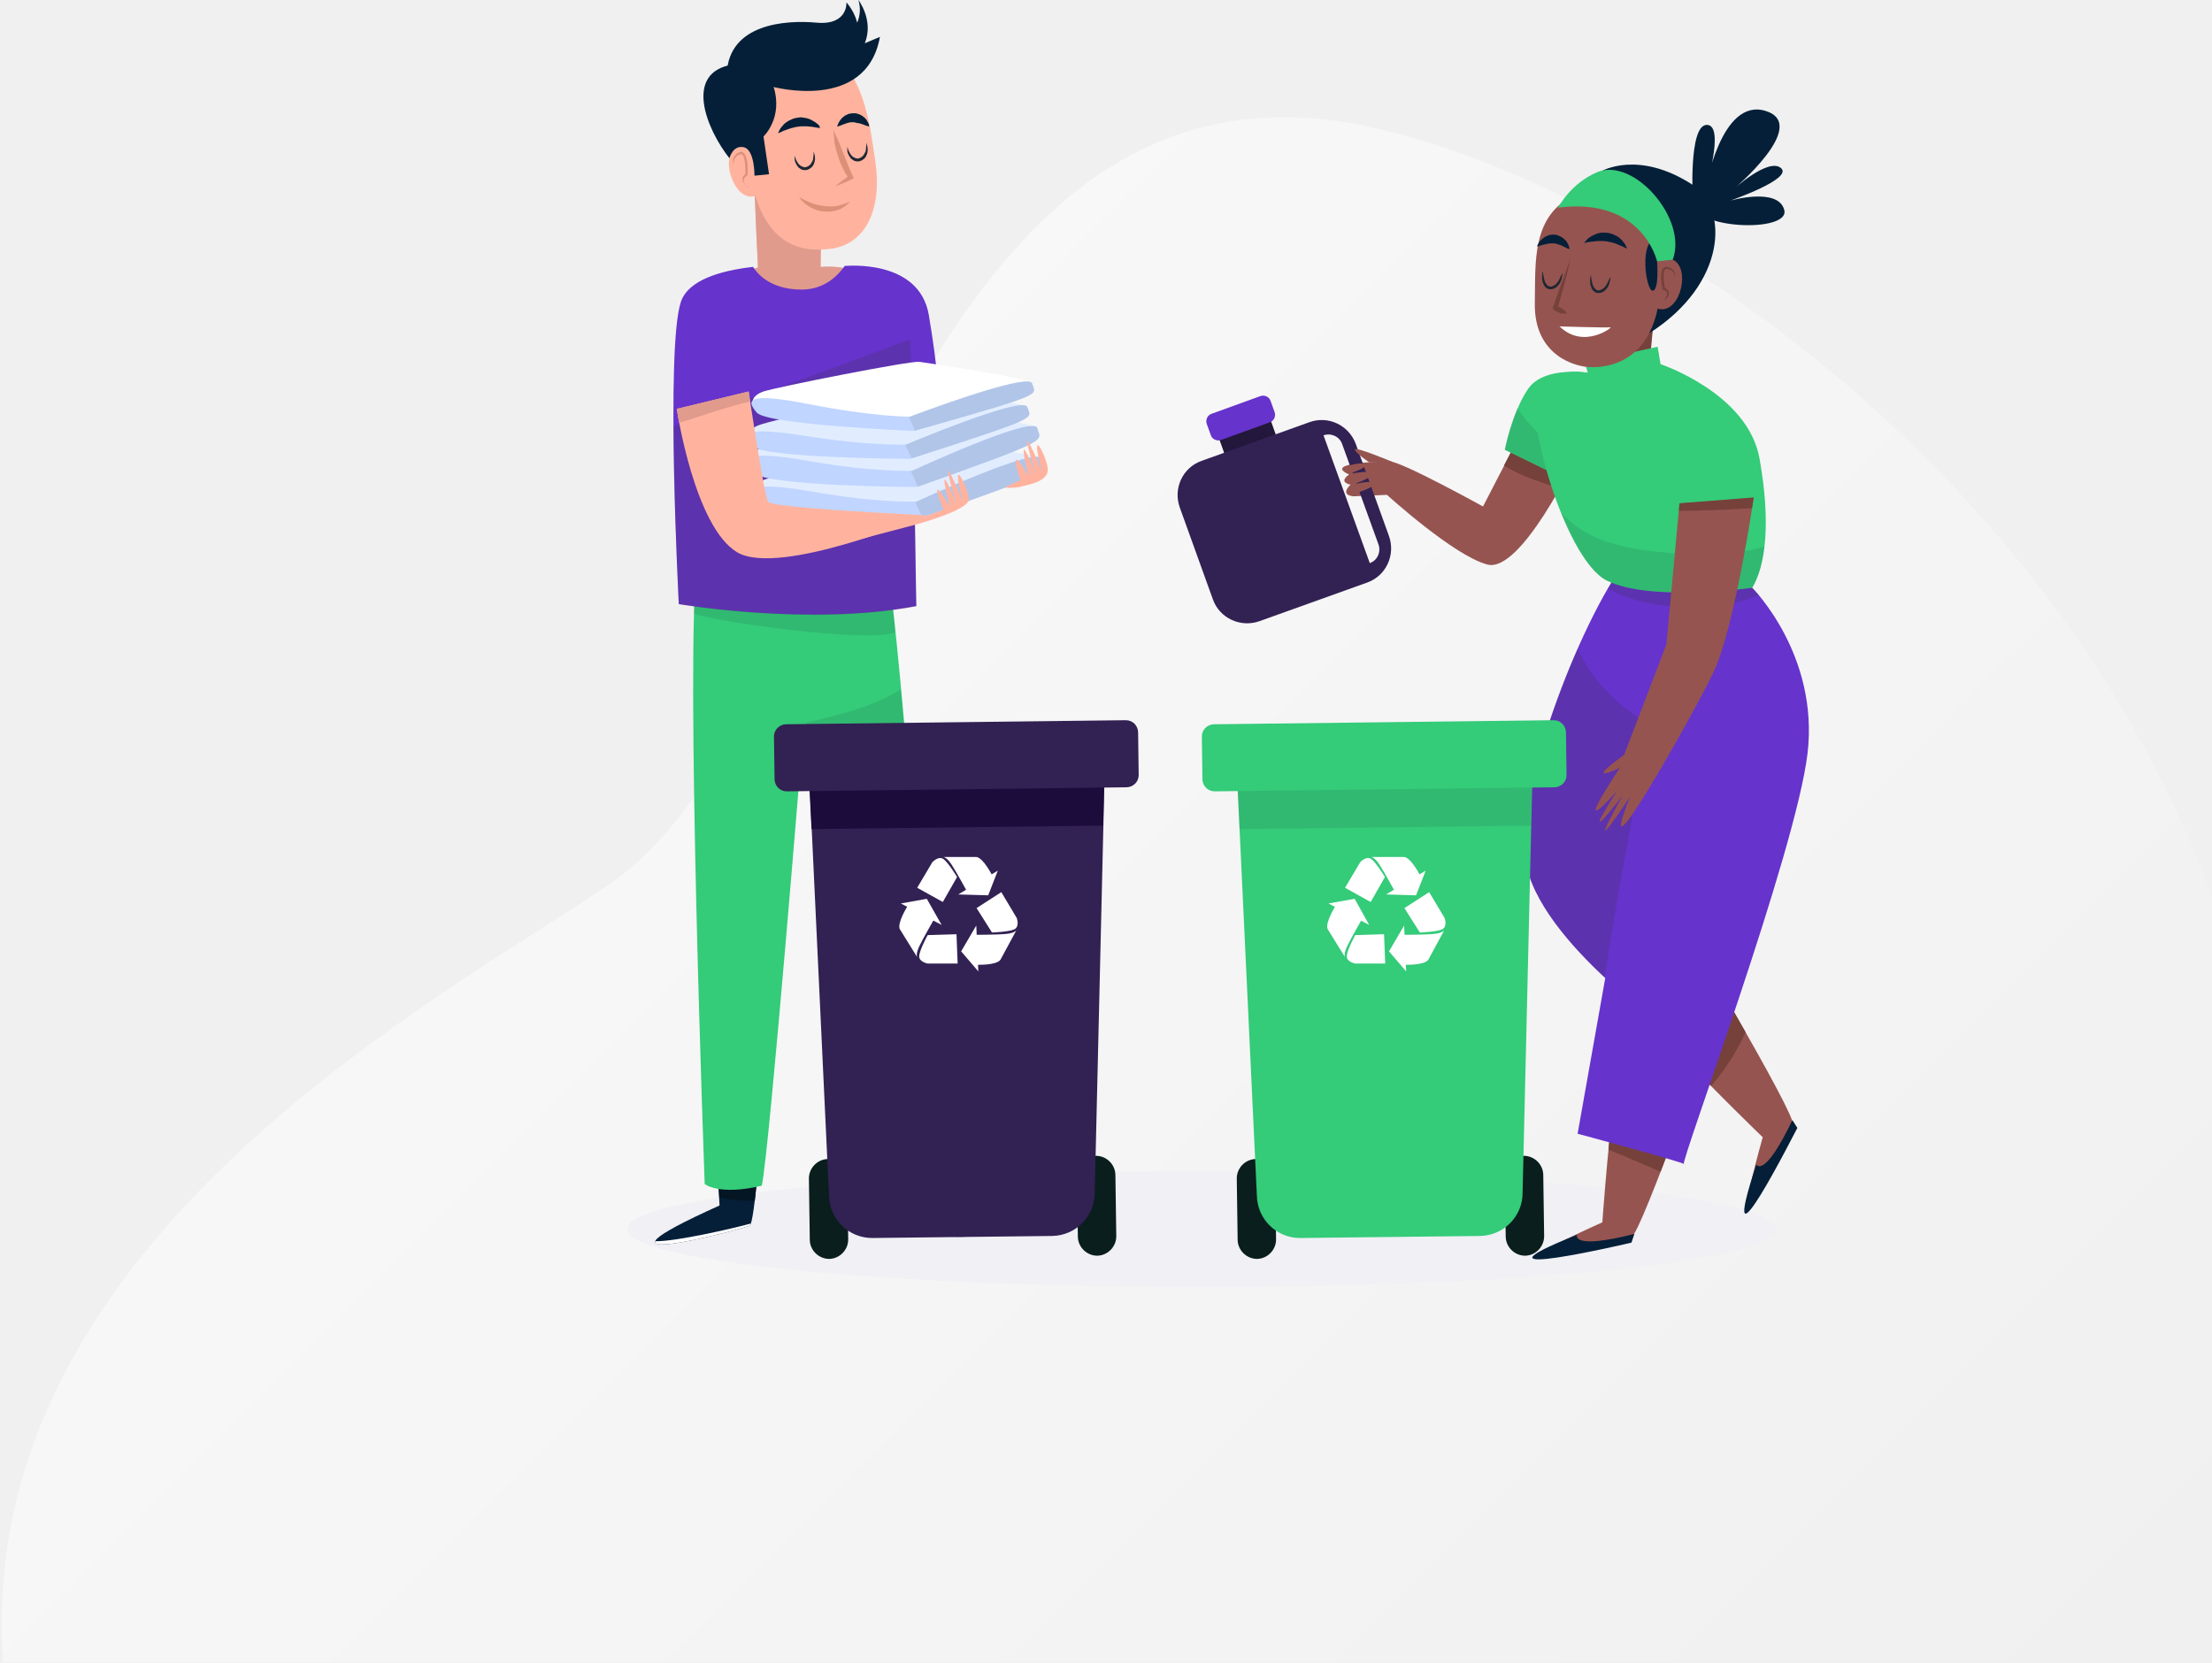
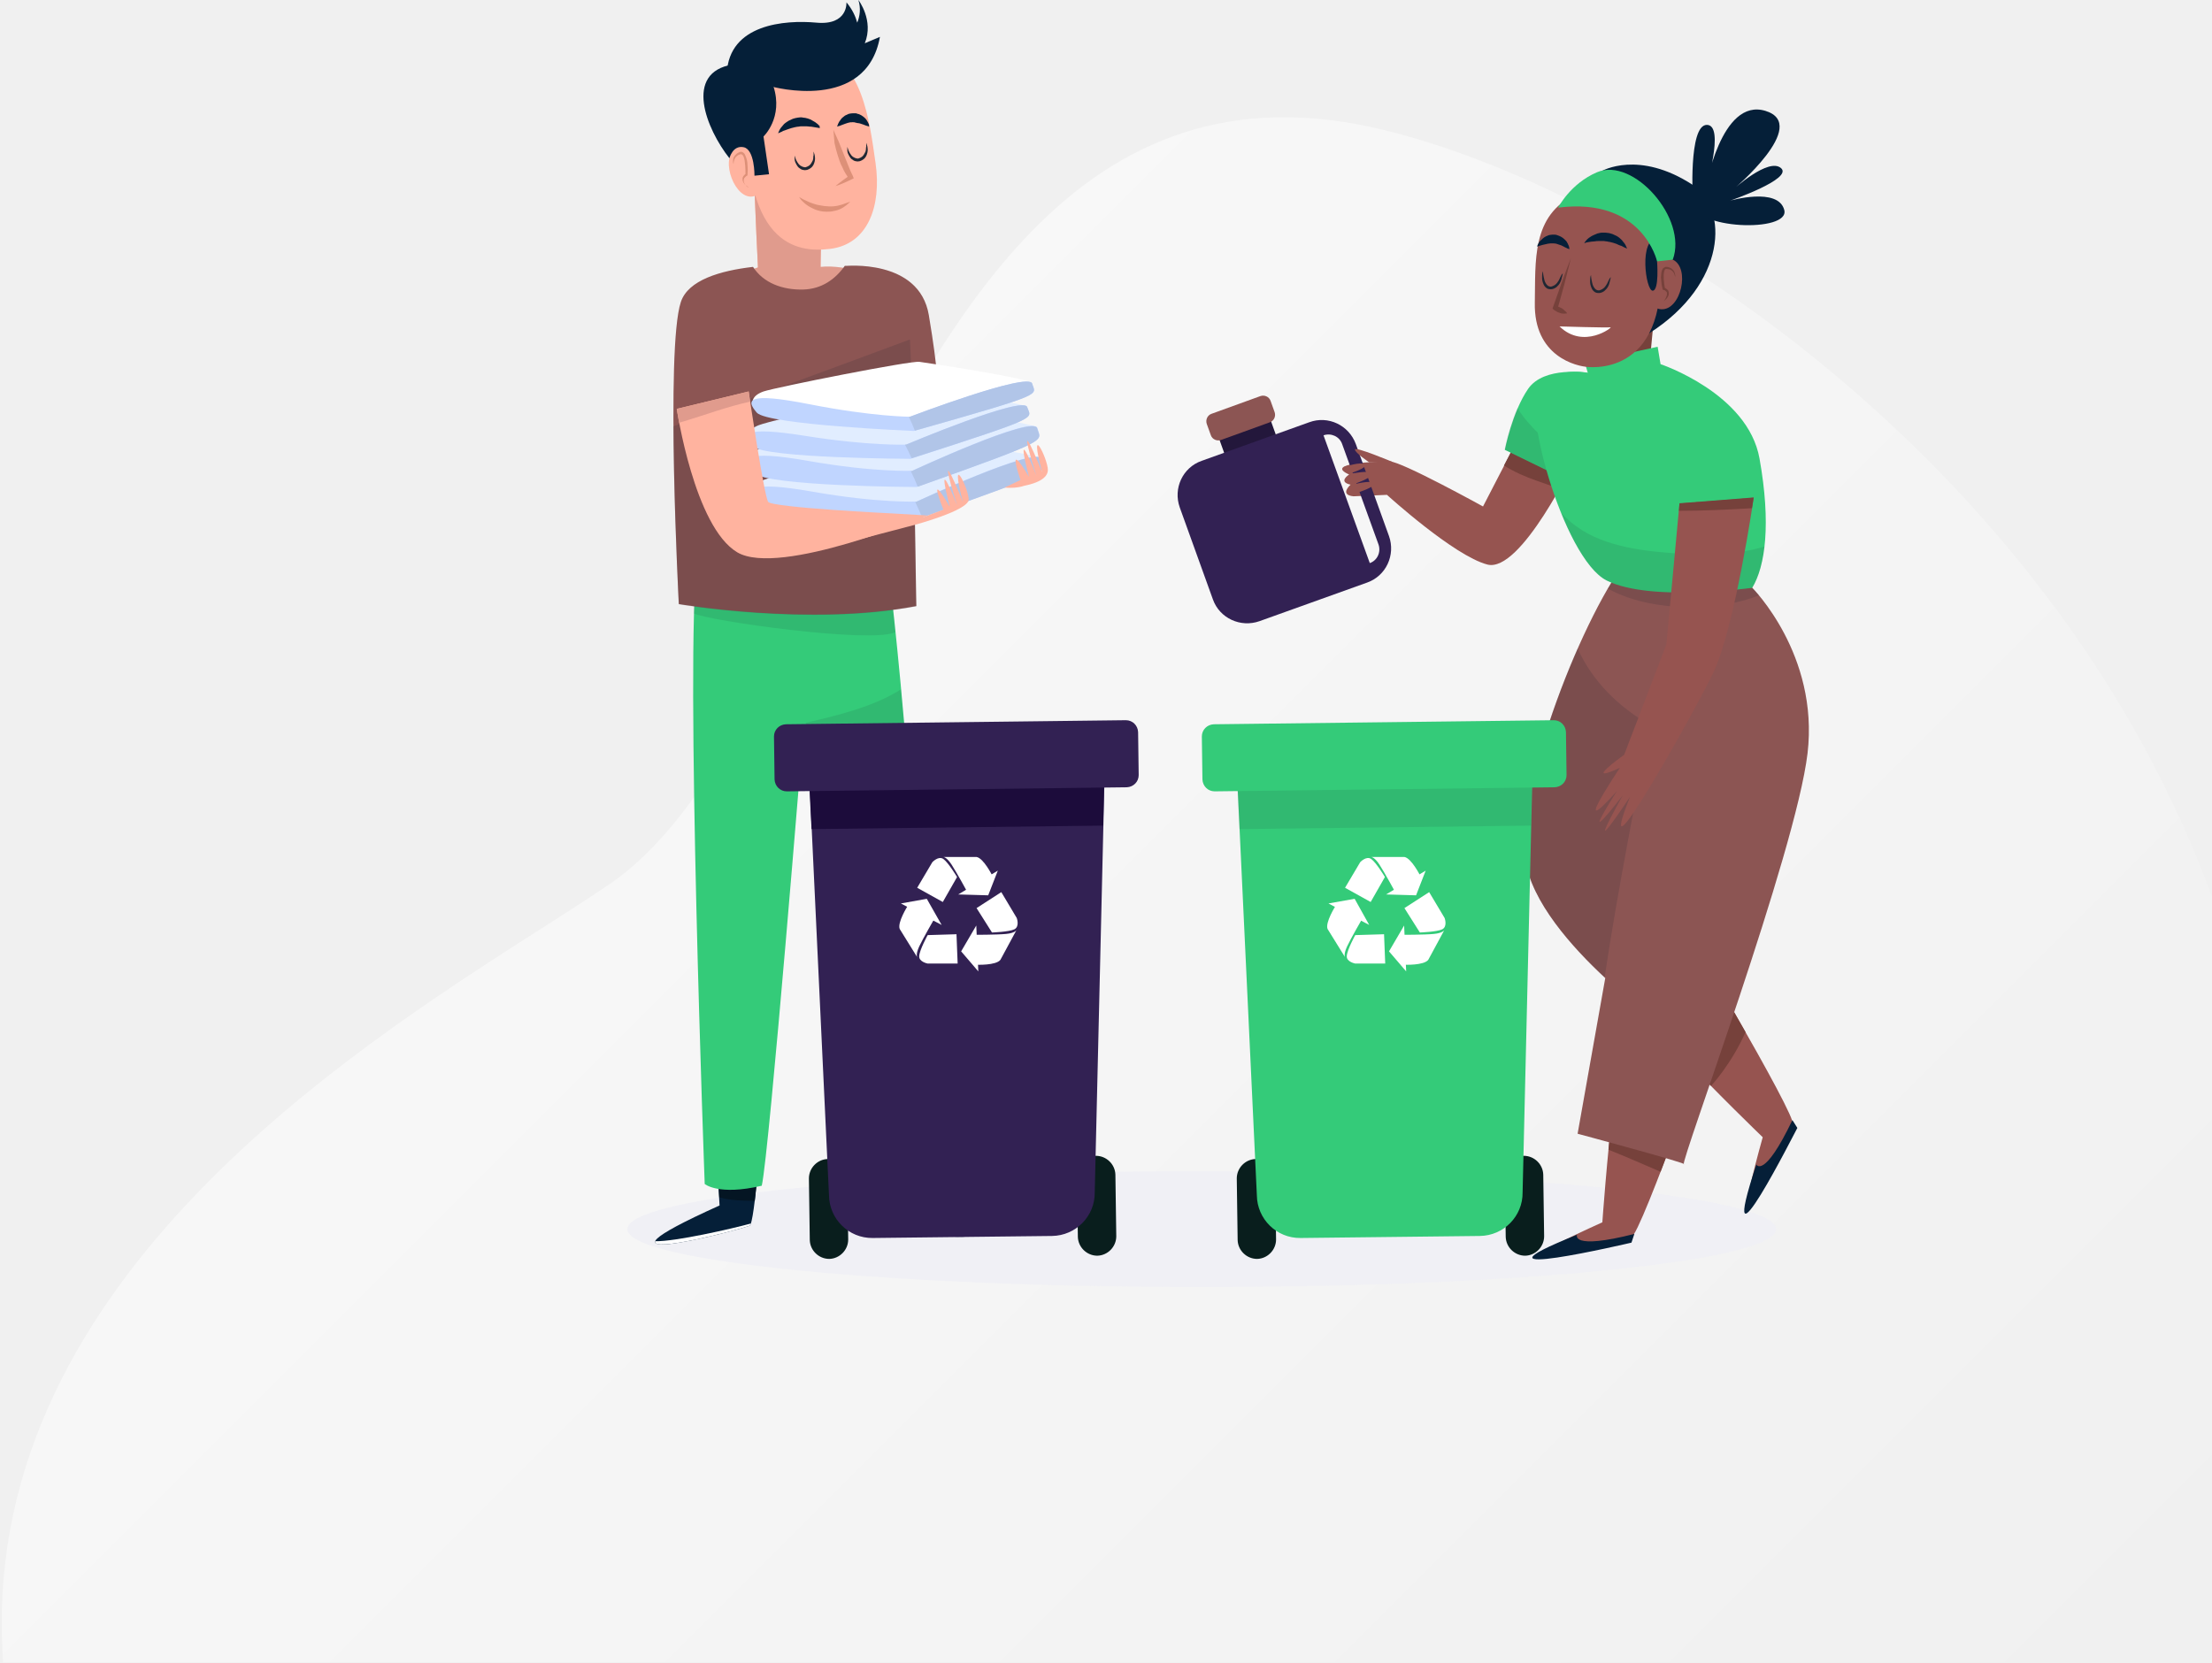
<svg xmlns="http://www.w3.org/2000/svg" width="878" height="660" viewBox="0 0 878 660" fill="none">
  <path opacity="0.5" fill-rule="evenodd" clip-rule="evenodd" d="M868.075 660H1.269C-9.706 512.198 136.012 419.063 215.18 368.462C225.465 361.889 234.626 356.033 242.175 350.869C275.263 328.232 299.799 278.801 325.894 226.228C373.97 129.372 427.337 21.855 549.226 51.591C656.389 77.802 817.447 189.332 878 356.181V633.297C874.996 642.129 871.691 651.031 868.075 660Z" fill="url(#paint0_linear)" />
  <path d="M477 465C351.079 465 249 475.297 249 488C249 500.703 351.079 511 477 511C602.921 511 705 500.703 705 488C705 475.297 602.921 465 477 465Z" fill="#F0F0F5" />
  <path d="M683.38 398.817C683.38 398.817 651.032 491.056 647.566 491.056C644.1 491.056 574.782 512.963 636.013 485.291C636.013 485.291 642.945 384.981 653.343 380.369C663.74 375.758 683.38 398.817 683.38 398.817Z" fill="#965450" />
  <path d="M659.119 465.229C669.632 437.903 683.381 398.817 683.381 398.817C683.381 398.817 663.74 375.758 653.343 380.369C646.642 383.367 641.328 426.489 638.439 456.466C645.371 459.234 652.187 462.231 659.119 465.229Z" fill="#76413B" />
  <path d="M625.962 490.249C625.962 490.249 623.305 496.36 648.721 489.903L647.566 493.362C647.566 493.362 575.938 510.196 625.962 490.249Z" fill="#051F38" />
  <path d="M663.74 359.731C663.74 359.731 713.764 443.784 711.569 446.436C709.374 449.087 681.647 516.191 699.669 451.509C699.669 451.509 627.117 381.753 630.236 370.8C633.471 359.962 663.74 359.731 663.74 359.731Z" fill="#965450" />
  <path d="M697.128 462.347C697.128 462.347 700.132 468.342 711.454 444.706L713.418 447.819C713.302 447.819 680.261 513.539 697.128 462.347Z" fill="#051F38" />
  <path d="M692.854 409.771C679.452 386.134 663.74 359.731 663.74 359.731C663.74 359.731 633.471 359.962 630.236 370.8C628.157 377.833 657.964 409.655 679.106 431.101C679.221 431.216 687.424 422.108 692.854 409.771Z" fill="#76413B" />
-   <path d="M695.51 233.364C695.51 233.364 664.894 199.351 646.987 220.681C629.08 242.011 601.353 312.343 605.396 341.168C607.823 358.117 624.112 376.219 637.167 388.325L626.192 450.125C626.192 450.125 671.248 462.231 668.36 462.231C666.627 462.231 712.839 338.286 717.46 299.084C722.082 259.883 695.51 233.364 695.51 233.364Z" fill="#6633CC" />
+   <path d="M695.51 233.364C695.51 233.364 664.894 199.351 646.987 220.681C629.08 242.011 601.353 312.343 605.396 341.168C607.823 358.117 624.112 376.219 637.167 388.325L626.192 450.125C626.192 450.125 671.248 462.231 668.36 462.231C666.627 462.231 712.839 338.286 717.46 299.084C722.082 259.883 695.51 233.364 695.51 233.364Z" fill="#8c5553" />
  <path opacity="0.2" d="M672.059 240.974C680.608 240.858 689.966 239.705 698.168 236.362C696.551 234.402 695.511 233.364 695.511 233.364C695.511 233.364 664.896 199.351 646.989 220.681C644.216 224.025 641.212 228.406 638.208 233.71C648.26 239.244 660.968 241.204 672.059 240.974Z" fill="#352C38" />
  <path opacity="0.2" d="M626.193 257.461C613.485 286.401 602.741 322.374 605.398 341.053C607.708 357.886 623.883 375.873 636.937 387.979C641.559 356.618 649.992 313.035 655.076 287.9C642.483 280.752 632.085 270.49 626.193 257.461Z" fill="#352C38" />
  <path d="M607.131 165.337L588.646 201.08C588.646 201.08 556.298 183.209 551.676 183.209C547.055 183.209 525.105 183.785 535.502 188.397C535.502 188.397 530.881 191.279 536.08 192.432C536.08 192.432 531.459 196.468 537.235 197.044L550.521 196.468C550.521 196.468 577.093 220.681 590.379 224.139C603.665 227.598 625.038 182.632 625.038 182.632L607.131 165.337Z" fill="#965450" />
  <path d="M610.135 190.934C613.023 191.972 616.027 193.01 619.031 194.047C622.728 187.591 625.038 182.517 625.038 182.517L607.131 165.223L596.964 184.823C601.008 187.36 605.514 189.32 610.135 190.934Z" fill="#76413B" />
  <path d="M630.236 148.043C630.236 148.043 612.907 145.161 606.552 154.385C600.198 163.608 597.31 178.597 597.31 178.597L622.149 190.704L630.236 148.043Z" fill="#34CB79" />
  <path opacity="0.1" d="M620.648 180.673C614.294 175.715 607.015 169.489 602.279 161.994C598.813 170.065 597.195 178.482 597.195 178.482L622.034 190.588L623.536 182.748C622.612 182.172 621.572 181.48 620.648 180.673Z" fill="#161826" />
  <path d="M508.699 178.943C509.392 180.788 508.353 182.863 506.504 183.555L492.872 188.513C491.023 189.205 488.944 188.167 488.25 186.322L482.821 171.218C482.127 169.373 483.167 167.298 485.016 166.606L498.648 161.648C500.497 160.957 502.576 161.994 503.269 163.839L508.699 178.943Z" fill="#23173B" />
  <path d="M519.674 167.644L476.928 182.979C469.419 185.63 465.607 193.932 468.264 201.426L481.434 237.976C484.091 245.47 492.409 249.275 499.919 246.623L542.665 231.289C550.174 228.637 553.987 220.335 551.33 212.841L538.159 176.291C535.387 168.797 527.184 164.877 519.674 167.644ZM547.171 216.185C548.21 219.182 546.708 222.526 543.705 223.564L525.335 172.832C528.339 171.795 531.69 173.294 532.729 176.291L547.171 216.185Z" fill="#322153" />
-   <path d="M505.926 163.608C506.504 165.223 505.695 167.067 504.078 167.644L484.669 174.677C483.051 175.254 481.203 174.447 480.625 172.832L479.008 168.336C478.43 166.722 479.239 164.877 480.856 164.3L500.265 157.267C501.883 156.691 503.731 157.498 504.309 159.112L505.926 163.608Z" fill="#6633CC" />
+   <path d="M505.926 163.608C506.504 165.223 505.695 167.067 504.078 167.644L484.669 174.677C483.051 175.254 481.203 174.447 480.625 172.832L479.008 168.336C478.43 166.722 479.239 164.877 480.856 164.3L500.265 157.267C501.883 156.691 503.731 157.498 504.309 159.112L505.926 163.608Z" fill="#8c5553" />
  <path d="M533.191 185.515C533.191 185.515 540.47 182.979 541.741 184.477C542.896 185.861 535.618 187.936 535.964 188.052C536.195 188.167 543.82 186.438 544.513 188.052C545.207 189.666 536.426 192.548 536.426 192.548C536.426 192.548 544.744 190.242 545.322 191.972C545.9 193.701 536.657 196.238 536.657 196.238L536.195 192.433L535.618 188.052L533.191 185.515Z" fill="#965450" />
  <path d="M543.474 183.555C543.474 183.555 537.813 179.75 537.813 178.482C537.697 177.098 552.832 183.44 552.832 183.44L543.474 183.555Z" fill="#965450" />
  <path d="M655.075 145.161C653.92 147.236 659.581 98.926 659.581 98.926L633.356 116.567C633.356 116.567 635.666 147.467 632.778 147.582C631.623 147.582 627.117 149.312 622.149 151.156C623.305 156.921 625.615 158.189 627.579 163.724C642.252 163.609 658.195 163.263 667.206 149.888C662.007 148.159 656.577 142.278 655.075 145.161Z" fill="#76413B" />
  <path d="M630.236 148.043L629.081 144.008L657.964 137.666L659.119 144.584C659.119 144.584 693.778 156.114 698.399 182.056C703.02 207.998 700.71 224.717 695.511 233.364C695.511 233.364 655.075 239.129 637.746 230.482C620.416 221.834 602.509 157.267 611.752 151.502C620.994 145.737 630.236 148.043 630.236 148.043Z" fill="#34CB79" />
  <path opacity="0.1" d="M668.015 219.874C654.151 219.067 637.168 217.453 625.615 208.921C623.42 207.307 621.456 205.577 619.608 203.617C624.807 216.415 631.276 227.253 637.746 230.482C655.076 239.129 695.511 233.364 695.511 233.364C697.822 229.559 699.555 224.14 700.363 216.992C689.966 220.105 679.106 220.566 668.015 219.874Z" fill="#161826" />
  <path d="M666.628 199.927L696.088 197.621C696.088 197.621 688.579 249.505 679.914 267.377C671.25 285.248 631.392 355.58 646.988 316.378C646.988 316.378 626.771 346.933 644.1 315.802C644.1 315.802 625.038 340.591 641.789 314.073C641.789 314.073 622.149 336.556 642.945 304.849C642.945 304.849 627.348 312.343 644.678 299.66L661.43 255.847L666.628 199.927Z" fill="#965450" />
  <path d="M695.395 201.772C695.858 199.12 696.089 197.506 696.089 197.506L666.628 199.812L666.397 202.81C675.986 202.81 685.691 202.349 695.395 201.772Z" fill="#76413B" />
  <path d="M635.782 67.911C635.782 67.911 650.455 59.379 671.943 73.445C686.153 82.784 685.46 112.647 654.729 132.247C618.222 155.538 635.782 67.911 635.782 67.911Z" fill="#051F38" />
  <path d="M656.116 83.822C656.116 83.822 639.595 71.024 625.5 77.25C607.709 85.321 609.557 104.114 609.21 120.141C608.748 141.471 625.616 145.507 630.699 145.737C638.208 146.198 668.824 144.354 656.116 83.822Z" fill="#965450" />
  <path d="M657.733 103.769C657.733 103.769 658.426 100.54 663.972 103.077C671.019 106.42 667.207 123.254 659.35 122.793C651.379 122.447 657.733 103.769 657.733 103.769Z" fill="#965450" />
  <path d="M657.732 103.769C657.732 103.769 658.657 115.298 655.999 115.414C653.227 115.529 650.338 94.545 657.963 94.545C665.588 94.775 657.732 103.769 657.732 103.769Z" fill="#051F38" />
  <path d="M657.733 103.769C657.733 103.769 652.072 78.172 618.453 82.438C618.453 82.438 623.305 72.869 633.934 68.372C648.375 62.261 669.979 86.82 663.971 103.077C663.971 103.077 661.199 103.423 657.733 103.769Z" fill="#34CB79" />
  <path d="M671.943 80.132C671.943 80.132 670.094 49.578 677.488 49.578C684.882 49.578 676.91 75.29 676.91 75.29C676.91 75.29 683.034 38.51 700.825 44.044C718.617 49.578 687.886 75.29 687.886 75.29C687.886 75.29 701.98 62.377 706.948 66.758C711.8 71.024 686.73 79.671 686.73 79.671C686.73 79.671 705.793 74.137 708.219 83.361C710.645 92.469 671.365 91.201 671.943 80.132Z" fill="#051F38" />
  <path d="M610.134 97.889C610.134 97.889 610.134 97.658 610.365 97.197C610.596 96.736 610.827 96.159 611.405 95.583C611.983 95.006 612.676 94.315 613.6 93.853C613.831 93.738 614.062 93.623 614.409 93.507C614.64 93.392 614.987 93.277 615.218 93.277C615.564 93.277 615.795 93.162 616.142 93.162H617.066C617.644 93.162 618.221 93.392 618.799 93.623C619.377 93.853 619.839 94.084 620.301 94.43C620.763 94.776 621.11 95.122 621.456 95.468C621.803 95.814 622.034 96.159 622.149 96.505C622.265 96.621 622.38 96.851 622.38 96.966C622.496 97.082 622.496 97.312 622.611 97.428C622.727 97.774 622.843 98.004 622.843 98.235C622.958 98.696 622.958 98.927 622.958 98.927C622.958 98.927 622.727 98.811 622.265 98.696C622.034 98.581 621.803 98.465 621.572 98.35C621.341 98.235 620.994 98.12 620.647 97.889C620.301 97.774 620.07 97.543 619.723 97.428C619.377 97.312 619.03 97.197 618.683 97.082C618.337 96.966 617.99 96.851 617.644 96.736C617.297 96.736 616.951 96.621 616.604 96.621H616.142C616.026 96.621 615.795 96.621 615.564 96.621C615.218 96.621 614.871 96.736 614.524 96.736C614.178 96.851 613.831 96.851 613.485 96.966C613.138 97.082 612.791 97.082 612.445 97.197C611.752 97.428 611.174 97.543 610.827 97.658C610.481 97.889 610.134 97.889 610.134 97.889Z" fill="#051F38" />
  <path d="M619.03 129.595C619.03 129.595 637.977 130.172 639.247 129.941C640.403 129.711 628.619 138.935 619.03 129.595Z" fill="white" />
  <path d="M620.301 108.496C620.301 108.496 620.301 108.726 620.185 109.188C620.07 109.649 619.954 110.225 619.723 111.032C619.608 111.378 619.492 111.839 619.261 112.185C619.145 112.416 619.03 112.647 618.914 112.762C618.799 112.992 618.568 113.223 618.452 113.338C618.106 113.684 617.759 114.145 617.181 114.376C617.066 114.491 616.95 114.491 616.719 114.607L616.373 114.722C616.142 114.837 615.795 114.837 615.449 114.837C614.871 114.837 614.178 114.722 613.716 114.261C613.253 113.915 612.907 113.454 612.676 112.877C612.445 112.416 612.329 111.955 612.214 111.494C612.098 111.032 612.098 110.571 612.098 110.225C612.098 109.418 612.098 108.842 612.214 108.381C612.329 107.919 612.445 107.689 612.445 107.689C612.445 107.689 612.445 108.726 612.791 110.225C612.907 110.917 613.138 111.839 613.6 112.531C613.831 112.877 614.062 113.223 614.409 113.454C614.755 113.684 615.102 113.8 615.449 113.8C615.68 113.8 615.795 113.8 616.026 113.684L616.373 113.569C616.373 113.569 616.488 113.454 616.604 113.454C616.95 113.338 617.297 112.992 617.644 112.762C617.99 112.416 618.221 112.07 618.452 111.724C618.683 111.378 618.914 111.032 619.03 110.686C619.377 109.995 619.608 109.418 619.839 109.072C620.185 108.726 620.301 108.496 620.301 108.496Z" fill="#1F2733" />
  <path d="M639.363 109.995C639.363 109.995 639.363 110.225 639.248 110.686C639.132 111.148 639.017 111.724 638.786 112.531C638.67 112.877 638.555 113.338 638.323 113.684C638.208 113.915 638.092 114.145 637.977 114.261C637.861 114.491 637.63 114.722 637.515 114.837C637.168 115.183 636.822 115.644 636.244 115.875C636.128 115.99 636.013 115.99 635.782 116.106L635.435 116.221C635.204 116.336 634.858 116.336 634.511 116.336C633.933 116.336 633.24 116.221 632.778 115.76C632.316 115.414 631.969 114.953 631.738 114.376C631.507 113.915 631.392 113.454 631.276 112.992C631.161 112.531 631.161 112.07 631.161 111.724C631.161 110.917 631.161 110.341 631.276 109.879C631.392 109.418 631.507 109.188 631.507 109.188C631.507 109.188 631.507 110.225 631.854 111.724C631.969 112.416 632.2 113.338 632.663 114.03C632.894 114.376 633.125 114.722 633.471 114.953C633.818 115.183 634.164 115.298 634.511 115.298C634.742 115.298 634.858 115.298 635.089 115.183L635.435 115.068C635.435 115.068 635.551 114.953 635.666 114.953C636.013 114.837 636.359 114.491 636.706 114.261C637.053 113.915 637.284 113.569 637.515 113.223C637.746 112.877 637.977 112.531 638.092 112.185C638.439 111.494 638.67 110.917 638.901 110.571C639.248 110.225 639.363 109.995 639.363 109.995Z" fill="#1F2733" />
  <path d="M660.39 119.565C660.736 119.103 660.967 118.757 661.198 118.296C661.429 117.835 661.545 117.374 661.66 116.913C661.66 116.682 661.66 116.451 661.66 116.221C661.66 116.106 661.545 115.99 661.545 115.99C661.545 115.875 661.429 115.76 661.314 115.76C661.198 115.644 661.198 115.644 661.083 115.529L660.852 115.298C660.736 115.183 660.621 115.183 660.505 115.183L660.159 115.068L659.927 114.953V114.722C659.581 113.454 659.465 112.301 659.35 111.032C659.234 110.456 659.234 109.764 659.35 109.188C659.35 108.496 659.465 107.919 659.696 107.228C659.812 106.882 660.043 106.536 660.39 106.305C660.736 106.075 661.198 105.844 661.545 105.959C662.007 105.959 662.238 106.075 662.585 106.19C662.931 106.305 663.278 106.421 663.509 106.651C663.74 106.882 664.087 107.112 664.202 107.343C664.433 107.574 664.549 107.919 664.664 108.15C664.895 108.726 665.011 109.418 664.895 109.995C664.78 109.418 664.664 108.842 664.318 108.265C664.202 108.035 663.971 107.804 663.74 107.573C663.509 107.343 663.278 107.228 663.047 107.112C662.816 106.997 662.585 106.882 662.238 106.882C662.007 106.882 661.66 106.766 661.429 106.766C660.967 106.766 660.736 107.112 660.621 107.573C660.274 108.611 660.39 109.764 660.39 110.917C660.505 112.07 660.621 113.338 660.852 114.491L660.621 114.146L660.967 114.376C661.083 114.491 661.198 114.491 661.314 114.607L661.66 114.837C661.776 114.953 661.891 115.068 662.007 115.183C662.123 115.299 662.238 115.414 662.238 115.644C662.354 115.76 662.354 115.99 662.354 116.106C662.469 116.451 662.354 116.682 662.354 117.028C662.238 117.604 661.891 118.066 661.545 118.527C661.198 118.873 660.736 119.334 660.39 119.565Z" fill="#76413B" />
  <path d="M622.034 124.407C621.456 124.522 620.994 124.522 620.532 124.522C620.07 124.522 619.608 124.407 619.261 124.292C618.799 124.176 618.452 123.946 618.106 123.831C617.875 123.715 617.759 123.6 617.528 123.485C617.297 123.369 617.182 123.254 616.951 123.139L616.257 122.562L616.373 122.101C617.528 118.757 618.683 115.529 619.839 112.301C620.994 109.072 622.265 105.729 623.536 102.5C622.727 105.844 621.803 109.303 620.994 112.647C620.07 115.99 619.146 119.334 618.221 122.678L617.759 121.64C617.99 121.64 618.221 121.755 618.452 121.755C618.683 121.755 618.915 121.87 619.03 121.986C619.377 122.101 619.839 122.332 620.185 122.562C620.532 122.793 620.879 123.139 621.225 123.485C621.456 123.6 621.803 123.946 622.034 124.407Z" fill="#76413B" />
  <path d="M628.85 96.505C628.85 96.505 628.966 96.159 629.312 95.813C629.543 95.582 629.659 95.352 630.005 95.006C630.352 94.775 630.583 94.429 631.045 94.199C631.392 93.968 631.854 93.622 632.431 93.392C632.894 93.161 633.471 92.93 634.049 92.7C634.627 92.585 635.32 92.354 636.013 92.354C636.36 92.354 636.706 92.354 637.053 92.354L638.092 92.469C638.786 92.469 639.479 92.815 640.056 92.93C640.634 93.161 641.212 93.507 641.789 93.738C642.367 94.084 642.829 94.429 643.176 94.775C643.638 95.121 643.984 95.582 644.216 95.928C644.562 96.274 644.793 96.62 645.024 96.966C645.255 97.312 645.371 97.658 645.486 97.888C645.717 98.35 645.833 98.695 645.833 98.695C645.833 98.695 645.486 98.58 645.024 98.35C644.793 98.234 644.447 98.119 644.1 97.888C643.753 97.658 643.407 97.543 642.945 97.427C642.598 97.312 642.136 97.081 641.674 96.851C641.212 96.735 640.75 96.505 640.288 96.389C639.825 96.274 639.363 96.159 638.901 96.044C638.439 96.044 637.977 95.813 637.399 95.813L636.706 95.698H636.013C635.551 95.698 634.973 95.698 634.511 95.698C634.049 95.698 633.587 95.698 633.125 95.813C632.663 95.813 632.2 95.928 631.738 95.928C630.93 96.044 630.121 96.159 629.659 96.274C629.197 96.505 628.85 96.505 628.85 96.505Z" fill="#051F38" />
  <path d="M612.907 490.825C612.907 494.976 609.557 498.435 605.398 498.55C601.239 498.55 597.773 495.207 597.657 491.056L597.311 466.613C597.311 462.462 600.661 459.003 604.82 458.888C608.979 458.888 612.445 462.231 612.56 466.382L612.907 490.825Z" fill="#091E1D" />
  <path d="M506.504 492.095C506.504 496.245 503.154 499.704 498.995 499.82C494.836 499.82 491.37 496.476 491.254 492.325L490.908 467.882C490.908 463.731 494.258 460.272 498.417 460.157C502.576 460.157 506.042 463.501 506.158 467.651L506.504 492.095Z" fill="#091E1D" />
  <path d="M604.358 473.415C604.473 482.87 596.848 490.595 587.375 490.71L516.209 491.517C506.735 491.633 498.995 484.023 498.879 474.568L491.254 312.92C491.139 303.466 498.764 295.741 508.237 295.625L590.841 294.588C600.314 294.472 608.055 302.082 608.17 311.536L604.358 473.415Z" fill="#34CB79" />
  <path opacity="0.1" d="M607.708 327.793L608.055 311.767C607.939 302.313 600.199 294.703 590.725 294.818L508.121 295.856C498.648 295.971 491.023 303.696 491.139 313.151L491.947 329.177L607.708 327.793Z" fill="#161826" />
  <path d="M621.803 307.732C621.803 310.383 619.723 312.459 617.066 312.574L482.127 314.188C479.47 314.188 477.391 312.113 477.275 309.461L477.044 292.397C477.044 289.745 479.123 287.67 481.781 287.554L616.719 285.94C619.377 285.94 621.456 288.016 621.572 290.667L621.803 307.732Z" fill="#34CB79" />
  <path d="M550.174 355.119L565.886 345.665L562.074 355.465L550.174 355.119Z" fill="white" />
  <path d="M544.283 340.246C544.283 340.246 545.554 340.246 547.518 343.243C549.482 346.241 553.872 354.312 553.872 354.312L561.843 350.738L563.692 347.625C563.692 347.625 560.226 340.707 557.453 340.246H544.283Z" fill="white" />
  <path d="M539.892 342.321C539.892 342.321 542.318 339.669 544.282 341.053C546.246 342.437 549.712 348.202 549.712 348.202L544.051 358.117L533.885 352.468L539.892 342.321Z" fill="white" />
  <path d="M557.338 367.456L558.146 385.673L551.33 377.718L557.338 367.456Z" fill="white" />
  <path d="M573.281 369.301C573.281 369.301 572.703 370.454 569.121 370.8C565.54 371.146 556.298 371.146 556.298 371.146L555.604 379.908L557.453 383.021C557.453 383.021 565.193 383.367 566.926 381.061L573.281 369.301Z" fill="white" />
  <path d="M573.396 364.458C573.396 364.458 574.667 367.802 572.472 368.955C570.392 369.993 563.576 370.223 563.576 370.223L557.453 360.538L567.273 354.197L573.396 364.458Z" fill="white" />
  <path d="M543.472 367.226L527.298 358.693L537.696 356.849L543.472 367.226Z" fill="white" />
  <path d="M533.885 380.024C533.885 380.024 533.192 378.986 534.694 375.758C536.195 372.529 540.817 364.574 540.817 364.574L533.654 359.616L530.072 359.731C530.072 359.731 525.913 366.303 526.953 368.84L533.885 380.024Z" fill="white" />
  <path d="M537.928 382.56C537.928 382.56 534.347 381.868 534.578 379.562C534.694 377.141 537.928 371.261 537.928 371.261L549.366 370.915L549.828 382.56H537.928Z" fill="white" />
  <path d="M302.247 445.167C302.247 445.167 299.706 485.868 297.511 486.675C289.077 489.557 225.42 505.699 285.611 478.604L283.994 448.972L302.247 445.167Z" fill="#051F38" />
  <path d="M299.59 476.759C301.092 464.422 302.247 445.167 302.247 445.167L283.994 448.972L285.496 475.376C290.001 476.644 295.2 476.759 299.59 476.759Z" fill="#041523" />
  <path d="M260.079 492.786C258.231 497.282 291.503 488.75 297.511 486.675C297.626 486.56 297.857 486.329 298.088 485.752C290.579 487.828 267.82 493.016 260.079 492.786Z" fill="white" />
  <path d="M341.181 442.977C341.181 442.977 344.532 483.677 346.842 484.369C355.391 487.136 419.279 502.01 358.511 476.067L359.55 446.436L341.181 442.977Z" fill="#051F38" />
  <path d="M344.532 474.453C342.799 462.232 341.181 442.977 341.181 442.977L359.55 446.436L358.626 472.839C354.12 474.223 348.922 474.338 344.532 474.453Z" fill="#041523" />
  <path d="M384.389 489.788C386.353 494.284 352.85 486.329 346.842 484.369C346.611 484.369 346.496 484.023 346.265 483.446C353.774 485.522 376.649 490.249 384.389 489.788Z" fill="white" />
  <path d="M352.387 223.218C352.387 223.218 369.023 357.31 365.673 465.806C365.673 465.806 345.802 471.34 340.603 467.305C336.097 441.593 336.675 391.554 329.974 354.427C323.62 319.377 321.079 290.667 321.079 290.667L318.999 288.361C318.999 288.361 305.366 457.85 302.363 470.764C285.149 474.799 279.719 470.072 279.719 470.072C279.719 470.072 271.863 258.038 276.715 223.794C282.954 179.059 352.387 223.218 352.387 223.218Z" fill="#34CB79" />
  <path opacity="0.1" d="M355.39 251.004C353.657 233.709 352.27 223.333 352.27 223.333C352.27 223.333 282.953 179.173 276.598 223.909C276.021 228.06 275.674 234.862 275.328 243.51C280.526 246.392 345.454 255.616 355.39 251.004Z" fill="#161826" />
  <path opacity="0.1" d="M319.808 286.978C320.616 296.086 324.775 325.488 329.974 354.427C336.675 391.669 336.097 441.593 340.603 467.305C345.802 471.34 365.673 465.806 365.673 465.806C367.637 399.048 362.207 322.605 357.586 273.719C346.611 280.636 332.631 283.98 319.808 286.978Z" fill="#161826" />
  <path d="M325.7 105.959C325.815 91.893 326.855 73.33 326.855 73.33L299.128 65.72C299.128 65.72 300.052 90.855 300.861 106.19C288.268 110.456 273.942 118.527 273.942 118.527L326.277 131.786L344.878 113.8C344.878 113.8 335.52 109.072 325.7 105.959Z" fill="#FFB39F" />
  <path d="M325.7 105.959C325.815 91.893 326.855 73.33 326.855 73.33L299.128 65.72C299.128 65.72 300.052 90.855 300.861 106.19C288.268 110.456 273.942 118.527 273.942 118.527L326.277 131.786L351.001 110.571C351.001 110.571 335.635 104.806 325.7 105.959Z" fill="#E09B8D" />
  <path d="M296.702 39.086C296.702 39.086 303.98 15.565 323.158 19.255C342.336 22.944 345.109 47.964 347.535 64.798C349.961 81.747 344.531 96.966 329.512 98.811C316.457 100.425 293.698 97.888 296.702 39.086Z" fill="#FFB39F" />
  <path d="M297.626 58.802C297.626 58.802 296.471 55.689 291.734 59.148C285.726 63.529 291.849 79.671 299.128 77.942C306.406 76.212 297.626 58.802 297.626 58.802Z" fill="#FFB39F" />
  <path d="M290.925 25.596C291.387 25.481 300.399 24.789 294.391 25.366C299.936 31.361 299.359 32.86 306.984 34.244C311.027 46.696 303.056 54.19 303.056 54.19L305.251 69.179L299.474 69.756C299.474 69.756 299.59 59.379 295.2 58.456C290.81 57.534 289.539 62.838 289.539 62.838C280.412 51.308 271.169 28.709 290.925 25.596Z" fill="#051F38" />
  <path d="M343.26 17.18C346.957 8.071 340.719 0 340.719 0C341.758 3.344 341.296 6.457 340.256 8.993C339.563 6.457 338.292 3.69 335.982 0.922C335.982 0.922 336.675 10.146 324.082 8.993C311.489 7.84 289.423 9.57 288.499 29.055C287.459 48.541 306.291 34.359 306.291 34.359C306.291 34.359 343.838 44.851 349.268 14.643L343.26 17.18Z" fill="#051F38" />
  <path d="M325.469 50.848C325.469 50.848 325.122 50.848 324.66 50.732C324.082 50.617 323.389 50.502 322.581 50.386C322.118 50.271 321.772 50.271 321.31 50.271C320.848 50.156 320.386 50.156 319.923 50.156C319.461 50.156 318.999 50.156 318.421 50.156C318.19 50.156 317.959 50.156 317.728 50.156L317.035 50.271C316.573 50.271 316.111 50.386 315.533 50.502C315.071 50.617 314.609 50.732 314.147 50.848C313.685 50.963 313.223 51.194 312.761 51.309C312.298 51.424 311.952 51.655 311.49 51.77C311.143 51.885 310.681 52.001 310.45 52.231C310.103 52.346 309.872 52.462 309.641 52.577C309.179 52.808 308.833 52.923 308.833 52.923C308.833 52.923 308.948 52.577 309.179 52.116C309.295 51.885 309.41 51.539 309.641 51.194C309.872 50.848 310.103 50.502 310.45 50.156C310.797 49.81 311.028 49.349 311.49 49.003C311.952 48.657 312.414 48.311 312.992 47.965C313.569 47.734 314.147 47.389 314.725 47.158C315.418 46.927 315.995 46.812 316.689 46.697L317.728 46.581C318.075 46.581 318.422 46.581 318.768 46.697C319.115 46.697 319.461 46.812 319.692 46.812C320.039 46.927 320.27 46.927 320.617 47.043C321.194 47.273 321.772 47.389 322.234 47.734C322.696 47.965 323.158 48.311 323.62 48.542C323.967 48.772 324.314 49.118 324.66 49.349C324.891 49.579 325.122 49.925 325.353 50.041C325.238 50.502 325.469 50.848 325.469 50.848Z" fill="#051F38" />
  <path d="M344.993 50.27C344.993 50.27 344.762 50.155 344.3 50.039C343.838 49.924 343.26 49.694 342.682 49.463C342.336 49.348 341.989 49.233 341.643 49.117C341.296 49.002 340.949 48.886 340.603 48.886C340.256 48.886 339.91 48.771 339.563 48.656C339.448 48.656 339.216 48.656 339.101 48.541H338.639C338.292 48.425 337.946 48.656 337.599 48.541C337.252 48.656 336.906 48.656 336.559 48.771C336.213 48.887 335.866 49.002 335.52 49.117C335.173 49.233 334.826 49.348 334.595 49.463C334.249 49.578 333.902 49.694 333.671 49.809C333.44 49.924 333.209 50.039 332.978 50.039C332.516 50.155 332.285 50.27 332.285 50.27C332.285 50.27 332.285 50.039 332.516 49.578C332.631 49.348 332.631 49.117 332.862 48.771C332.978 48.425 333.209 48.195 333.44 47.849C333.671 47.503 333.902 47.157 334.249 46.811C334.595 46.465 335.057 46.235 335.404 45.889C335.866 45.658 336.444 45.428 336.906 45.197C337.484 45.082 338.061 44.966 338.639 44.966C338.985 44.966 339.216 44.966 339.563 44.966C339.91 44.966 340.141 45.082 340.372 45.197C340.603 45.197 340.949 45.312 341.18 45.428C341.412 45.543 341.643 45.658 341.874 45.773C342.798 46.35 343.491 46.926 343.953 47.618C344.415 48.31 344.646 48.887 344.877 49.348C344.993 50.039 344.993 50.27 344.993 50.27Z" fill="#051F38" />
  <path d="M330.783 51.538C331.476 53.037 332.17 54.651 332.863 56.15C333.209 56.957 333.44 57.649 333.787 58.456L334.711 60.762L335.635 63.068C335.982 63.875 336.213 64.567 336.56 65.374L337.022 66.527C337.137 66.873 337.368 67.334 337.484 67.68C337.831 68.372 338.177 69.064 338.524 69.871L338.87 70.793L338.177 71.139C337.137 71.6 336.098 72.177 334.942 72.638C333.903 73.099 332.747 73.56 331.592 73.906C332.516 73.099 333.44 72.407 334.365 71.716C335.289 71.024 336.329 70.332 337.253 69.64L336.906 70.909C336.444 70.217 335.982 69.41 335.52 68.718C335.058 68.026 334.711 67.219 334.365 66.412L333.787 65.259L333.325 64.106C333.094 63.299 332.747 62.492 332.516 61.685L331.823 59.263C331.592 58.456 331.476 57.649 331.245 56.842C331.13 54.997 330.899 53.268 330.783 51.538Z" fill="#DD9078" />
  <path d="M297.279 74.598C296.817 74.368 296.355 74.022 296.009 73.56C295.662 73.215 295.2 72.753 294.969 72.177C294.853 71.946 294.738 71.6 294.738 71.254C294.738 71.139 294.738 70.909 294.738 70.793C294.738 70.678 294.853 70.447 294.853 70.332C294.969 69.986 295.2 69.756 295.431 69.525C295.546 69.41 295.662 69.294 295.777 69.179L296.124 68.948L295.893 69.294C295.893 68.026 295.893 66.758 295.777 65.605C295.662 64.337 295.546 63.068 295.084 62.031C294.969 61.8 294.853 61.569 294.622 61.454C294.507 61.339 294.276 61.224 294.045 61.224C293.929 61.224 293.813 61.224 293.698 61.339C293.582 61.339 293.351 61.454 293.236 61.454C293.005 61.569 292.774 61.685 292.543 61.915C292.312 62.146 292.08 62.261 291.965 62.492C291.849 62.722 291.618 62.953 291.503 63.299C291.272 63.875 291.156 64.452 291.156 65.144C290.925 64.567 290.925 63.875 291.041 63.184C291.041 62.838 291.156 62.492 291.387 62.261C291.503 61.915 291.734 61.685 291.965 61.454L292.312 61.108L292.774 60.762C292.889 60.647 293.12 60.647 293.236 60.532C293.351 60.416 293.582 60.416 293.813 60.301C294.276 60.186 294.738 60.301 295.084 60.647C295.431 60.878 295.662 61.224 295.777 61.569C296.124 62.261 296.24 62.838 296.471 63.529C296.586 64.221 296.702 64.798 296.702 65.49C296.817 66.758 296.817 68.026 296.702 69.41V69.64L296.471 69.756C296.24 69.871 296.009 69.986 295.893 70.217C295.777 70.332 295.546 70.563 295.431 70.678C295.315 70.793 295.315 70.909 295.315 71.024C295.315 71.139 295.2 71.254 295.2 71.37C295.2 71.6 295.2 71.831 295.2 72.061C295.315 72.523 295.546 72.984 295.893 73.445C296.586 73.906 296.933 74.252 297.279 74.598Z" fill="#DD9078" />
  <path d="M315.417 61.8C315.417 61.8 315.533 62.031 315.649 62.492C315.764 62.722 315.764 62.953 315.88 63.184C315.995 63.414 316.111 63.76 316.342 64.106C316.457 64.452 316.804 64.682 316.919 65.028C317.035 65.144 317.15 65.259 317.381 65.49C317.497 65.605 317.613 65.72 317.844 65.835C318.19 66.066 318.537 66.181 318.883 66.297C319.114 66.297 319.23 66.412 319.461 66.412C319.692 66.412 319.808 66.412 320.039 66.297L320.616 66.066L321.194 65.72C321.541 65.49 321.772 65.144 322.003 64.798C322.234 64.452 322.349 64.106 322.58 63.76C322.696 63.414 322.811 63.068 322.811 62.607C322.811 62.261 322.811 61.915 322.927 61.685C322.927 61.339 322.927 61.108 322.927 60.878C322.927 60.416 322.927 60.186 322.927 60.186C322.927 60.186 323.042 60.416 323.158 60.878C323.274 61.108 323.274 61.339 323.389 61.685C323.389 62.031 323.505 62.376 323.505 62.722C323.505 63.068 323.505 63.529 323.389 63.991C323.274 64.452 323.158 64.913 322.927 65.374C322.696 65.835 322.349 66.297 321.887 66.642L321.194 67.104C320.963 67.219 320.616 67.334 320.385 67.45C320.154 67.45 319.808 67.565 319.461 67.565C319.23 67.565 318.883 67.45 318.652 67.45C318.075 67.334 317.613 66.988 317.15 66.642C316.688 66.297 316.457 65.835 316.226 65.49C315.995 65.028 315.764 64.682 315.649 64.337C315.533 63.991 315.417 63.645 315.417 63.299C315.417 62.953 315.417 62.722 315.417 62.492C315.417 62.031 315.417 61.8 315.417 61.8Z" fill="#1F2733" />
  <path d="M336.329 58.341C336.329 58.341 336.444 58.572 336.56 59.033C336.675 59.263 336.675 59.494 336.791 59.725C336.906 59.955 337.022 60.301 337.253 60.647C337.368 60.993 337.715 61.224 337.831 61.569C337.946 61.685 338.062 61.8 338.293 62.031C338.408 62.146 338.524 62.261 338.755 62.377C339.101 62.607 339.448 62.722 339.795 62.838C340.026 62.838 340.141 62.953 340.372 62.953C340.603 62.953 340.719 62.953 340.95 62.838L341.527 62.607L342.105 62.261C342.452 62.031 342.683 61.685 342.914 61.339C343.145 60.993 343.26 60.647 343.491 60.301C343.607 59.955 343.723 59.609 343.723 59.148C343.723 58.802 343.723 58.456 343.838 58.226C343.838 57.88 343.838 57.649 343.838 57.419C343.838 56.957 343.838 56.727 343.838 56.727C343.838 56.727 343.954 56.957 344.069 57.419C344.185 57.649 344.185 57.88 344.3 58.226C344.3 58.572 344.416 58.917 344.416 59.263C344.416 59.609 344.416 60.071 344.3 60.532C344.185 60.993 344.069 61.454 343.838 61.915C343.607 62.377 343.26 62.838 342.798 63.184L342.105 63.645C341.874 63.76 341.527 63.875 341.296 63.991C341.065 63.991 340.719 64.106 340.372 64.106C340.141 64.106 339.795 63.991 339.563 63.991C338.986 63.875 338.524 63.529 338.062 63.184C337.599 62.838 337.368 62.377 337.137 62.031C336.906 61.569 336.675 61.224 336.56 60.878C336.444 60.532 336.329 60.186 336.329 59.84C336.329 59.494 336.329 59.263 336.329 59.033C336.329 58.572 336.329 58.341 336.329 58.341Z" fill="#1F2733" />
  <path d="M317.237 78.103C317.237 78.103 317.121 78.103 317.237 78.219C317.352 78.334 317.583 78.449 317.815 78.565C318.277 78.91 319.085 79.256 320.01 79.718C320.934 80.179 322.089 80.64 323.244 80.986C323.822 81.216 324.515 81.332 325.093 81.447C325.671 81.562 326.364 81.678 327.057 81.793C328.328 81.908 329.599 82.023 330.869 81.908C332.14 81.793 333.18 81.562 334.22 81.216C335.144 80.871 335.953 80.64 336.53 80.409C337.108 80.179 337.455 80.064 337.455 80.064C337.455 80.064 337.224 80.409 336.761 80.755C336.299 81.216 335.606 81.793 334.682 82.369C333.758 82.946 332.487 83.522 331.1 83.753C329.714 84.099 328.212 84.099 326.71 83.984C326.017 83.868 325.208 83.753 324.515 83.522C323.822 83.292 323.129 83.061 322.551 82.715C321.28 82.139 320.241 81.447 319.432 80.755C318.623 80.064 317.93 79.372 317.583 78.795C317.352 78.565 317.237 78.334 317.237 78.103C317.121 78.103 317.121 78.219 317.237 78.103Z" fill="#DD9078" />
-   <path d="M335.289 105.613C335.289 105.613 364.865 102.5 368.677 125.099C372.49 147.813 372.143 153.923 372.143 153.923L343.261 149.657L335.289 105.613Z" fill="#6633CC" />
-   <path d="M360.242 123.83C358.509 109.417 343.837 106.304 335.288 105.612C331.475 110.916 326.161 114.721 318.883 114.952C310.564 115.182 302.939 112.3 298.896 105.958C285.957 107.457 273.133 111.147 270.244 119.909C264.121 138.357 269.436 239.82 269.436 239.82C269.436 239.82 321.193 248.698 363.708 240.627C363.593 240.742 362.553 143.084 360.242 123.83Z" fill="#6633CC" />
+   <path d="M335.289 105.613C335.289 105.613 364.865 102.5 368.677 125.099C372.49 147.813 372.143 153.923 372.143 153.923L343.261 149.657L335.289 105.613Z" fill="#8c5553" />
+   <path d="M360.242 123.83C358.509 109.417 343.837 106.304 335.288 105.612C331.475 110.916 326.161 114.721 318.883 114.952C310.564 115.182 302.939 112.3 298.896 105.958C285.957 107.457 273.133 111.147 270.244 119.909C264.121 138.357 269.436 239.82 269.436 239.82C269.436 239.82 321.193 248.698 363.708 240.627C363.593 240.742 362.553 143.084 360.242 123.83Z" fill="#8c5553" />
  <path opacity="0.2" d="M267.242 169.258C267.473 202.695 269.437 239.936 269.437 239.936C269.437 239.936 321.194 248.814 363.709 240.743C363.709 240.743 362.9 166.606 361.167 134.784C329.859 146.429 298.55 157.959 267.242 169.258Z" fill="#352C38" />
  <path d="M299.127 196.007C299.127 196.007 297.972 192.664 303.286 190.473C308.601 188.282 363.362 173.985 366.828 174.447C370.293 174.908 412.693 179.981 413.386 182.287C414.079 184.593 362.668 201.196 362.668 201.196L299.127 196.007Z" fill="#E1EDFF" />
  <path d="M365.557 205.577C365.557 205.577 305.597 205.347 300.976 199.928C296.355 194.509 296.239 190.588 322.465 195.2C348.69 199.812 363.824 199.12 363.824 199.12C363.824 199.12 411.885 176.753 413.502 182.172C415.004 187.706 420.087 186.322 365.557 205.577Z" fill="#C0D5FF" />
  <path d="M413.387 182.287C411.885 176.868 363.709 199.236 363.709 199.236C363.709 199.236 363.593 199.236 363.247 199.236C364.286 201.311 365.095 203.271 366.019 205.462C420.087 186.322 415.004 187.706 413.387 182.287Z" fill="#B1C5E8" />
  <path d="M297.394 183.67C297.394 183.67 296.238 180.327 301.553 178.136C306.867 175.945 361.628 161.648 365.094 162.11C368.56 162.571 410.959 167.644 411.653 169.95C412.346 172.256 360.935 188.859 360.935 188.859L297.394 183.67Z" fill="#E1EDFF" />
  <path d="M363.824 193.356C363.824 193.356 303.864 193.125 299.243 187.706C294.622 182.287 294.506 178.367 320.731 182.979C346.957 187.591 362.091 186.899 362.091 186.899C362.091 186.899 410.151 164.531 411.769 169.95C413.155 175.369 418.354 173.985 363.824 193.356Z" fill="#C0D5FF" />
  <path d="M411.654 170.065C410.152 164.646 361.976 187.014 361.976 187.014C361.976 187.014 361.86 187.014 361.514 187.014C362.553 189.09 363.362 191.05 364.286 193.24C418.239 173.985 413.155 175.369 411.654 170.065Z" fill="#B1C5E8" />
  <path d="M297.163 173.639C297.163 173.639 296.123 170.757 301.206 168.797C306.29 166.837 359.318 154.269 362.668 154.73C366.019 155.192 407.032 159.688 407.725 161.648C408.418 163.608 358.625 178.367 358.625 178.367L297.163 173.639Z" fill="#E1EDFF" />
  <path d="M361.398 182.172C361.398 182.172 303.402 181.941 298.897 177.214C294.391 172.486 294.391 169.027 319.692 173.063C344.993 177.098 359.665 176.522 359.665 176.522C359.665 176.522 406.224 156.806 407.726 161.648C409.228 166.376 414.195 165.107 361.398 182.172Z" fill="#C0D5FF" />
  <path d="M407.726 161.648C406.224 156.921 359.665 176.522 359.665 176.522C359.665 176.522 359.55 176.522 359.203 176.522C360.127 178.251 361.052 180.096 361.86 181.941C414.195 165.107 409.228 166.376 407.726 161.648Z" fill="#B1C5E8" />
  <path d="M298.78 160.15C298.78 160.15 297.856 157.267 303.055 155.422C308.254 153.693 361.629 143.085 364.979 143.662C368.329 144.123 409.111 150.234 409.689 152.194C410.267 154.154 360.011 166.952 360.011 166.952L298.78 160.15Z" fill="white" />
  <path d="M362.669 171.102C362.669 171.102 304.673 168.681 300.399 163.838C296.124 158.88 296.124 155.537 321.309 160.494C346.495 165.452 361.167 165.452 361.167 165.452C361.167 165.452 408.419 147.581 409.69 152.308C411.076 157.035 416.044 155.998 362.669 171.102Z" fill="#C0D5FF" />
  <path d="M409.69 152.309C408.419 147.467 361.167 165.453 361.167 165.453C361.167 165.453 361.052 165.453 360.705 165.453C361.629 167.298 362.438 169.143 363.131 170.988C415.928 155.999 410.961 157.036 409.69 152.309Z" fill="#B1C5E8" />
  <path d="M268.628 162.34L297.164 155.422C297.164 155.422 303.287 196.93 304.904 199.236C306.522 201.542 354.236 203.848 354.236 203.848L368.099 204.655C368.099 204.655 309.525 229.213 292.658 219.298C275.56 209.151 268.628 162.34 268.628 162.34Z" fill="#FFB39F" />
  <path d="M271.401 167.298C280.181 164.646 288.73 161.418 297.741 159.458C297.395 156.921 297.164 155.422 297.164 155.422L268.628 162.34C268.628 162.34 268.975 164.416 269.552 167.875C270.245 167.644 270.823 167.413 271.401 167.298Z" fill="#E09B8D" />
  <path d="M362.785 208.46C362.785 208.46 384.504 202.695 384.504 198.313C384.504 193.932 376.648 178.136 382.194 199.236C382.194 199.236 370.641 170.642 379.883 200.619C379.883 200.619 370.872 177.329 376.995 201.196C376.995 201.196 367.752 185.054 374.453 202.349L366.135 205.462L346.148 205.231L335.52 215.608L362.785 208.46Z" fill="#FFB39F" />
  <path d="M413.618 187.36C413.618 187.36 402.065 158.766 411.307 188.744C411.307 188.744 402.296 165.453 408.419 189.32C408.419 189.32 399.176 173.178 405.068 190.588L398.714 193.586C401.025 193.817 404.029 193.701 406.455 192.894C413.849 191.395 415.928 188.859 415.928 186.553C415.928 182.172 408.072 166.376 413.618 187.36Z" fill="#FFB39F" />
  <path d="M443.078 490.825C443.078 494.976 439.728 498.435 435.569 498.55C431.409 498.55 427.944 495.207 427.828 491.056L427.481 466.613C427.481 462.462 430.832 459.003 434.991 458.888C439.15 458.888 442.616 462.231 442.731 466.382L443.078 490.825Z" fill="#091E1D" />
  <path d="M336.675 492.095C336.675 496.245 333.325 499.704 329.166 499.82C325.007 499.82 321.541 496.476 321.425 492.325L321.079 467.882C321.079 463.731 324.429 460.272 328.588 460.157C332.747 460.157 336.213 463.501 336.329 467.651L336.675 492.095Z" fill="#091E1D" />
  <path d="M434.529 473.415C434.645 482.87 427.02 490.595 417.546 490.71L346.38 491.517C336.907 491.633 329.166 484.023 329.051 474.568L321.426 312.92C321.31 303.466 328.935 295.741 338.408 295.625L421.012 294.588C430.486 294.472 438.226 302.082 438.342 311.536L434.529 473.415Z" fill="#322153" />
  <path d="M437.879 327.793L438.226 311.767C438.111 302.313 430.37 294.703 420.897 294.818L338.293 295.856C328.819 295.971 321.194 303.696 321.31 313.151L322.119 329.177L437.879 327.793Z" fill="#1C0C3B" />
  <path d="M451.974 307.732C451.974 310.383 449.895 312.459 447.237 312.574L312.299 314.188C309.641 314.188 307.562 312.113 307.446 309.461L307.215 292.397C307.215 289.745 309.295 287.67 311.952 287.554L446.891 285.94C449.548 285.94 451.628 288.016 451.743 290.667L451.974 307.732Z" fill="#322153" />
  <path d="M380.346 355.119L396.058 345.665L392.245 355.465L380.346 355.119Z" fill="white" />
  <path d="M374.454 340.246C374.454 340.246 375.724 340.246 377.688 343.243C379.652 346.241 384.043 354.312 384.043 354.312L392.014 350.738L393.863 347.625C393.863 347.625 390.397 340.707 387.624 340.246H374.454Z" fill="white" />
  <path d="M370.064 342.321C370.064 342.321 372.49 339.669 374.454 341.053C376.418 342.437 379.884 348.202 379.884 348.202L374.223 358.117L364.056 352.468L370.064 342.321Z" fill="white" />
  <path d="M387.509 367.456L388.317 385.673L381.501 377.718L387.509 367.456Z" fill="white" />
  <path d="M403.451 369.301C403.451 369.301 402.874 370.454 399.292 370.8C395.711 371.146 386.469 371.146 386.469 371.146L385.775 379.908L387.624 383.022C387.624 383.022 395.364 383.367 397.097 381.061L403.451 369.301Z" fill="white" />
  <path d="M403.567 364.458C403.567 364.458 404.838 367.802 402.643 368.955C400.563 369.993 393.747 370.223 393.747 370.223L387.624 360.538L397.444 354.197L403.567 364.458Z" fill="white" />
  <path d="M373.76 367.226L357.585 358.694L367.868 356.849L373.76 367.226Z" fill="white" />
  <path d="M364.056 380.024C364.056 380.024 363.363 378.986 364.865 375.758C366.367 372.529 370.988 364.574 370.988 364.574L363.825 359.616L360.244 359.731C360.244 359.731 356.085 366.303 357.124 368.84L364.056 380.024Z" fill="white" />
  <path d="M368.215 382.56C368.215 382.56 364.634 381.868 364.865 379.562C364.98 377.141 368.215 371.261 368.215 371.261L379.653 370.915L380.115 382.56H368.215Z" fill="white" />
  <defs>
    <linearGradient id="paint0_linear" x1="369.5" y1="153.5" x2="868" y2="652" gradientUnits="userSpaceOnUse">
      <stop stop-color="white" />
      <stop offset="1" stop-color="white" stop-opacity="0" />
    </linearGradient>
  </defs>
</svg>
